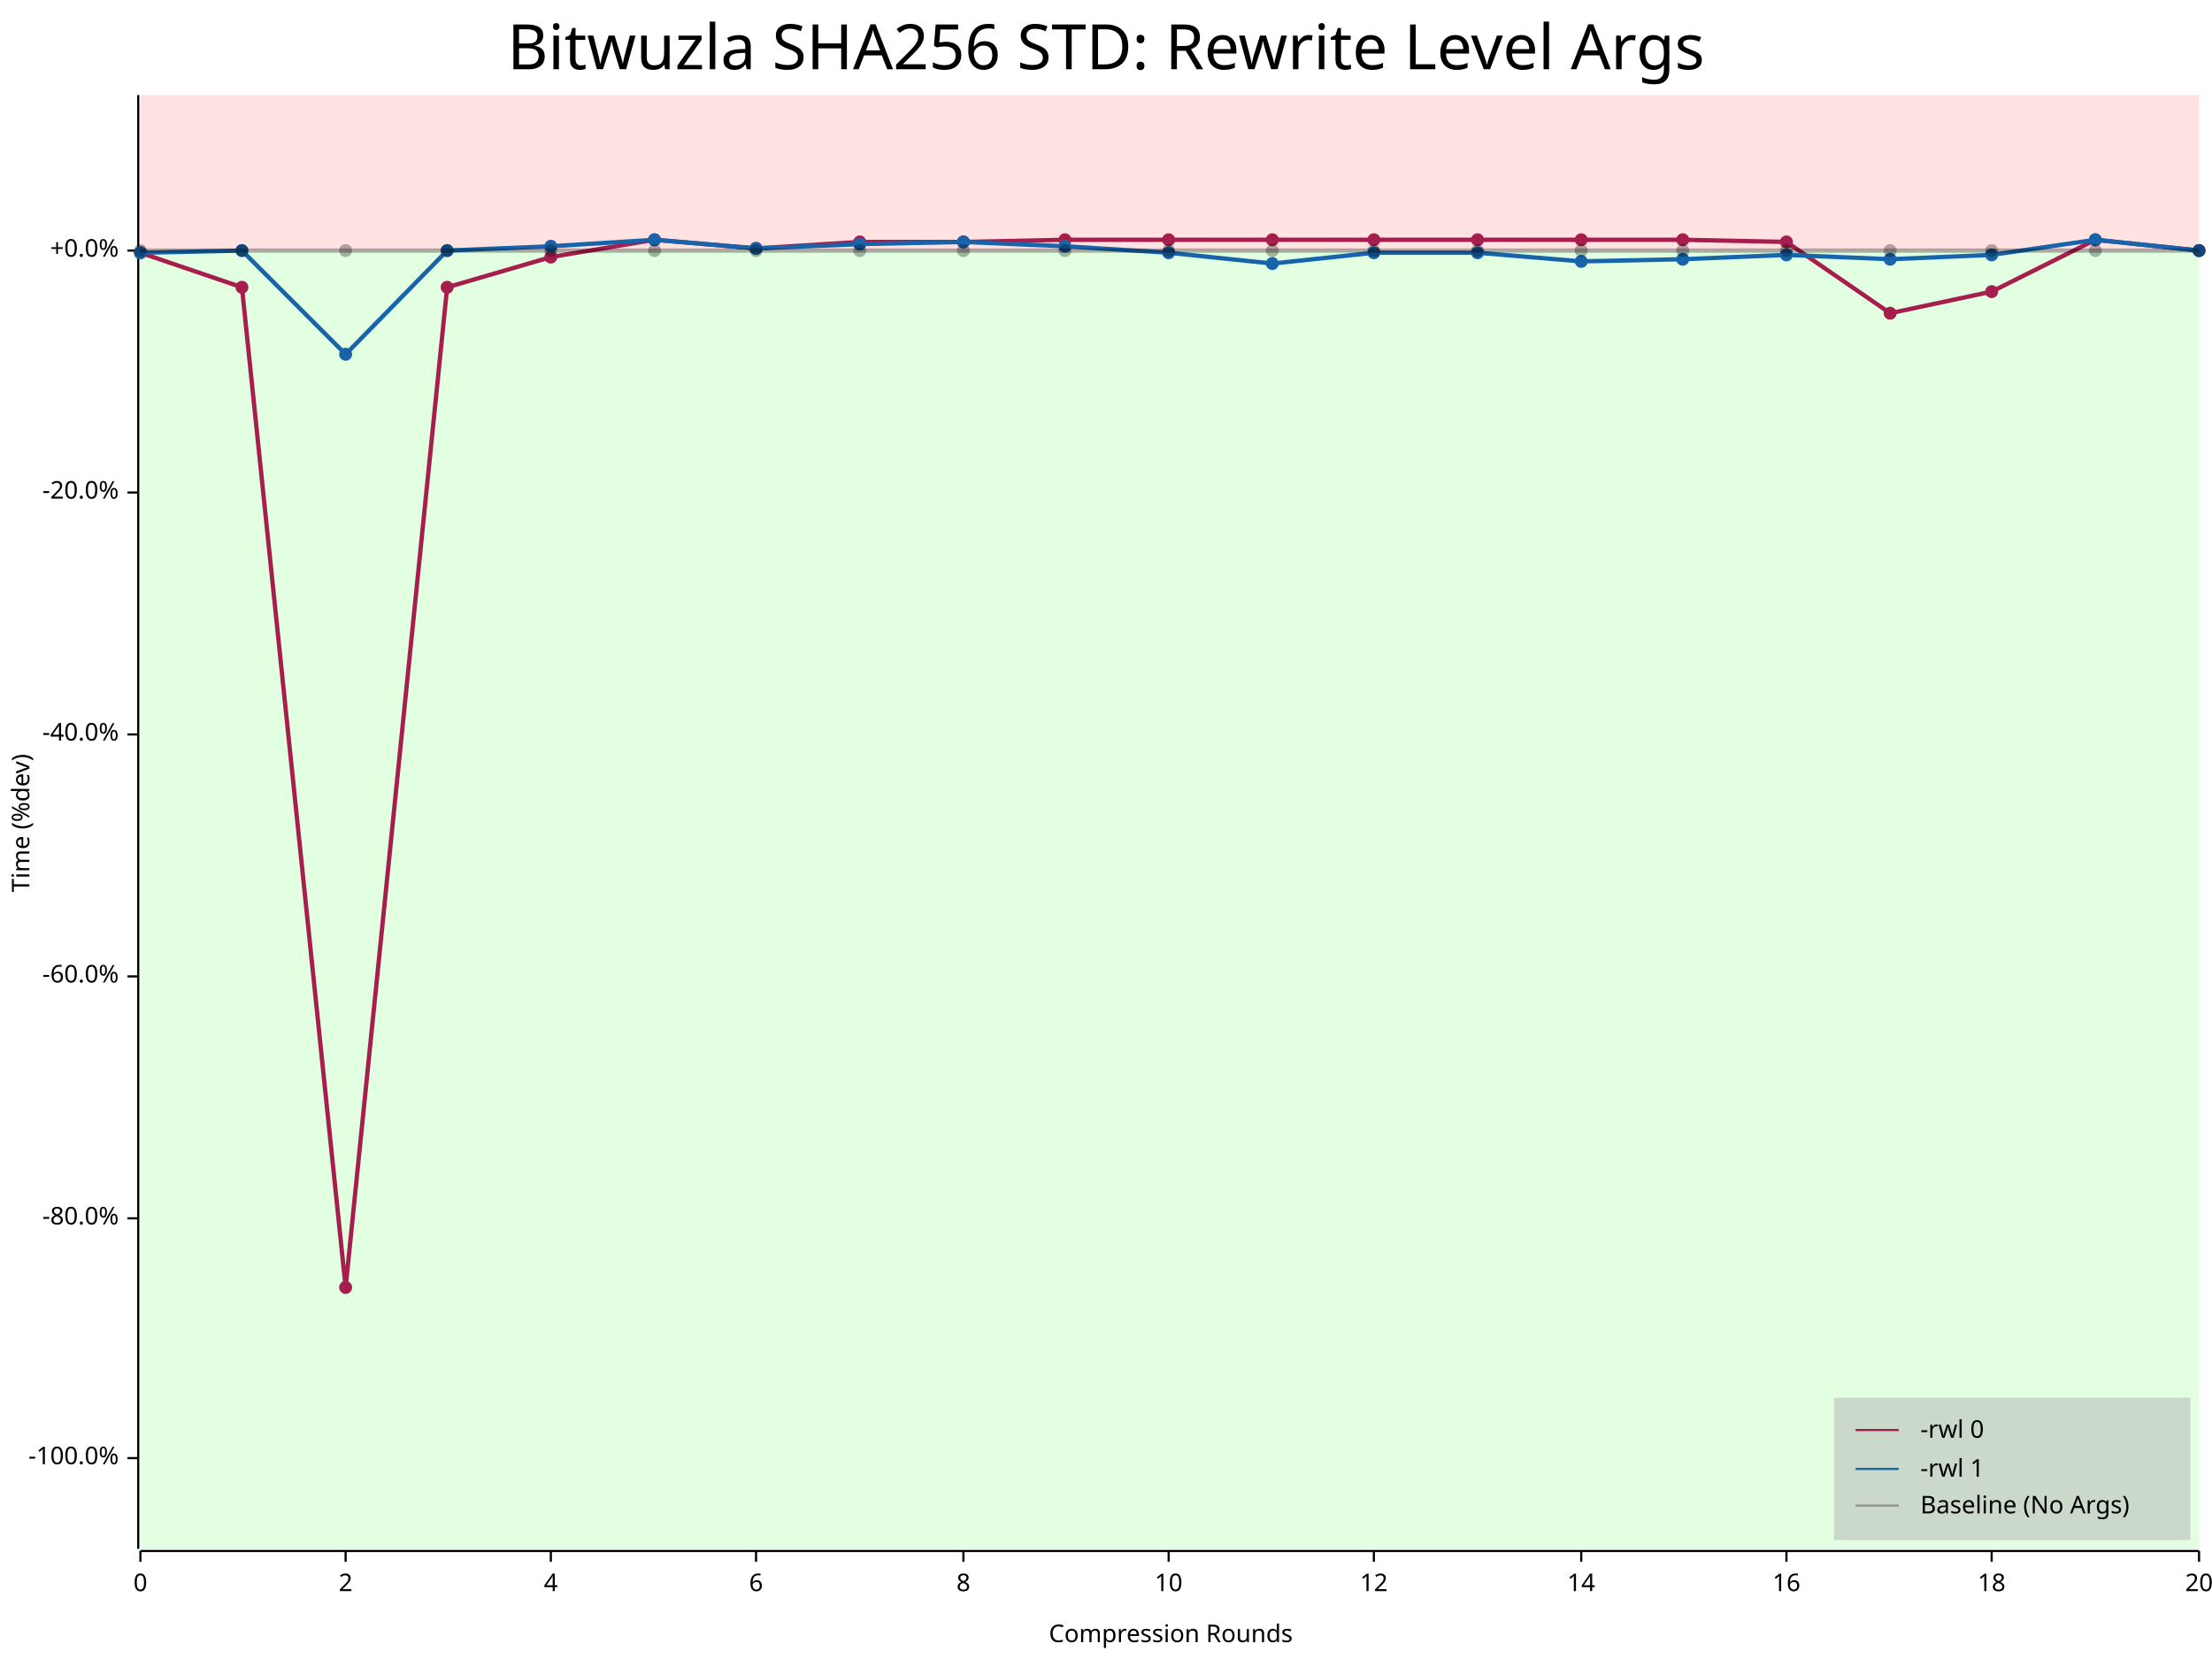
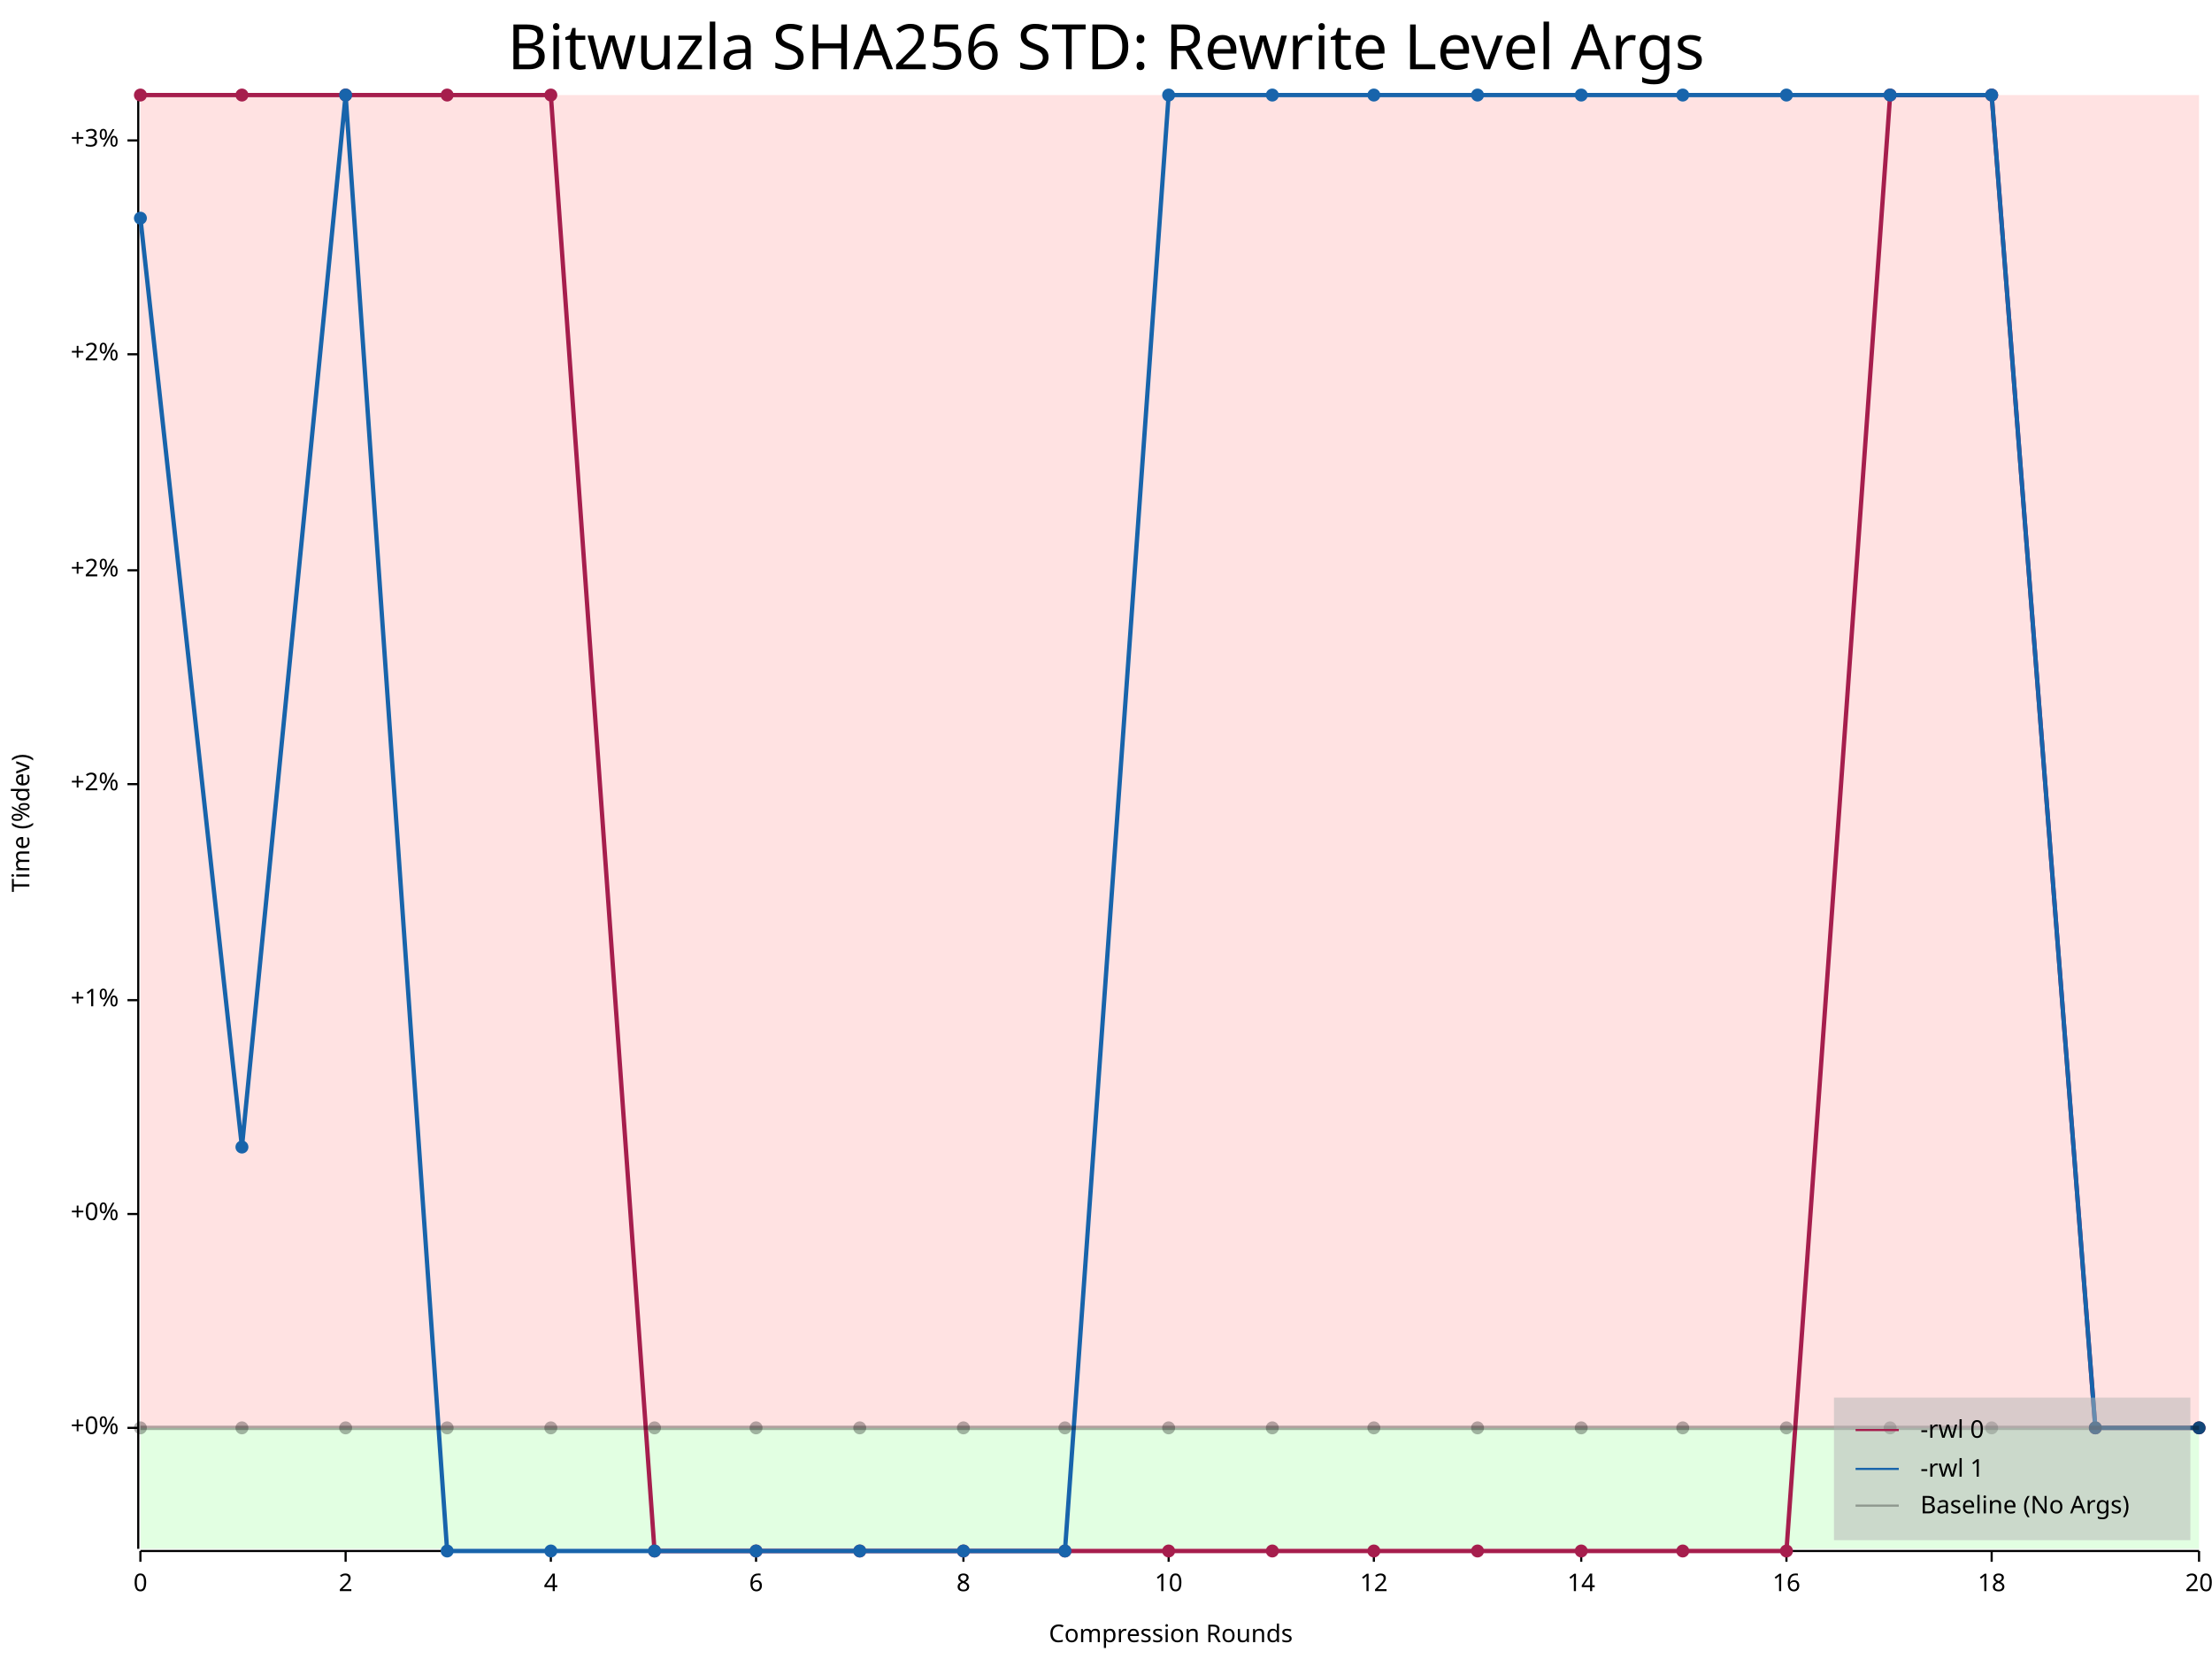
<svg xmlns="http://www.w3.org/2000/svg" width="1024" height="768" viewBox="0 0 1024 768">
  <rect x="0" y="0" width="1024" height="768" opacity="1" fill="#FFFFFF" stroke="none" />
  <text x="512" y="10" dy="0.76em" text-anchor="middle" font-family="noto sans" font-size="29.032" opacity="1" fill="#000000">
Bitwuzla SHA256 STD: Rewrite Level Args
</text>
-   <rect x="65" y="116" width="953" height="601" opacity="0.4" fill="#B6FFB6" stroke="none" />
-   <rect x="65" y="44" width="953" height="72" opacity="0.4" fill="#FFB6B6" stroke="none" />
+   <rect x="65" y="661" width="953" height="56" opacity="0.4" fill="#B6FFB6" stroke="none" />
+   <rect x="65" y="44" width="953" height="617" opacity="0.4" fill="#FFB6B6" stroke="none" />
  <text x="542" y="763" dy="-0.5ex" text-anchor="middle" font-family="noto sans" font-size="11.29" opacity="1" fill="#000000">
Compression Rounds
</text>
  <polyline fill="none" opacity="1" stroke="#000000" stroke-width="1" points="65,718 1018,718 " />
  <text x="65" y="728" dy="0.76em" text-anchor="middle" font-family="noto sans" font-size="11.29" opacity="1" fill="#000000">
0
</text>
  <polyline fill="none" opacity="1" stroke="#000000" stroke-width="1" points="65,718 65,723 " />
  <text x="160" y="728" dy="0.76em" text-anchor="middle" font-family="noto sans" font-size="11.29" opacity="1" fill="#000000">
2
</text>
  <polyline fill="none" opacity="1" stroke="#000000" stroke-width="1" points="160,718 160,723 " />
  <text x="255" y="728" dy="0.76em" text-anchor="middle" font-family="noto sans" font-size="11.29" opacity="1" fill="#000000">
4
</text>
  <polyline fill="none" opacity="1" stroke="#000000" stroke-width="1" points="255,718 255,723 " />
  <text x="350" y="728" dy="0.76em" text-anchor="middle" font-family="noto sans" font-size="11.29" opacity="1" fill="#000000">
6
</text>
  <polyline fill="none" opacity="1" stroke="#000000" stroke-width="1" points="350,718 350,723 " />
  <text x="446" y="728" dy="0.76em" text-anchor="middle" font-family="noto sans" font-size="11.29" opacity="1" fill="#000000">
8
</text>
  <polyline fill="none" opacity="1" stroke="#000000" stroke-width="1" points="446,718 446,723 " />
  <text x="541" y="728" dy="0.76em" text-anchor="middle" font-family="noto sans" font-size="11.29" opacity="1" fill="#000000">
10
</text>
  <polyline fill="none" opacity="1" stroke="#000000" stroke-width="1" points="541,718 541,723 " />
  <text x="636" y="728" dy="0.76em" text-anchor="middle" font-family="noto sans" font-size="11.29" opacity="1" fill="#000000">
12
</text>
  <polyline fill="none" opacity="1" stroke="#000000" stroke-width="1" points="636,718 636,723 " />
  <text x="732" y="728" dy="0.76em" text-anchor="middle" font-family="noto sans" font-size="11.29" opacity="1" fill="#000000">
14
</text>
  <polyline fill="none" opacity="1" stroke="#000000" stroke-width="1" points="732,718 732,723 " />
  <text x="827" y="728" dy="0.76em" text-anchor="middle" font-family="noto sans" font-size="11.29" opacity="1" fill="#000000">
16
</text>
  <polyline fill="none" opacity="1" stroke="#000000" stroke-width="1" points="827,718 827,723 " />
  <text x="922" y="728" dy="0.76em" text-anchor="middle" font-family="noto sans" font-size="11.29" opacity="1" fill="#000000">
18
</text>
  <polyline fill="none" opacity="1" stroke="#000000" stroke-width="1" points="922,718 922,723 " />
  <text x="1018" y="728" dy="0.76em" text-anchor="middle" font-family="noto sans" font-size="11.29" opacity="1" fill="#000000">
20
</text>
  <polyline fill="none" opacity="1" stroke="#000000" stroke-width="1" points="1018,718 1018,723 " />
  <text x="5" y="381" dy="0.76em" text-anchor="middle" font-family="noto sans" font-size="11.29" opacity="1" fill="#000000" transform="rotate(270, 5, 381)">
Time (%dev)
</text>
  <polyline fill="none" opacity="1" stroke="#000000" stroke-width="1" points="64,44 64,717 " />
-   <text x="55" y="675" dy="0.5ex" text-anchor="end" font-family="noto sans" font-size="11.29" opacity="1" fill="#000000">
- -100.0%
+   <text x="55" y="661" dy="0.5ex" text-anchor="end" font-family="noto sans" font-size="11.29" opacity="1" fill="#000000">
+ +0%
</text>
-   <polyline fill="none" opacity="1" stroke="#000000" stroke-width="1" points="59,675 64,675 " />
-   <text x="55" y="564" dy="0.5ex" text-anchor="end" font-family="noto sans" font-size="11.29" opacity="1" fill="#000000">
- -80.0%
+   <polyline fill="none" opacity="1" stroke="#000000" stroke-width="1" points="59,661 64,661 " />
+   <text x="55" y="562" dy="0.5ex" text-anchor="end" font-family="noto sans" font-size="11.29" opacity="1" fill="#000000">
+ +0%
</text>
-   <polyline fill="none" opacity="1" stroke="#000000" stroke-width="1" points="59,564 64,564 " />
-   <text x="55" y="452" dy="0.5ex" text-anchor="end" font-family="noto sans" font-size="11.29" opacity="1" fill="#000000">
- -60.0%
+   <polyline fill="none" opacity="1" stroke="#000000" stroke-width="1" points="59,562 64,562 " />
+   <text x="55" y="463" dy="0.5ex" text-anchor="end" font-family="noto sans" font-size="11.29" opacity="1" fill="#000000">
+ +1%
</text>
-   <polyline fill="none" opacity="1" stroke="#000000" stroke-width="1" points="59,452 64,452 " />
-   <text x="55" y="340" dy="0.5ex" text-anchor="end" font-family="noto sans" font-size="11.29" opacity="1" fill="#000000">
- -40.0%
+   <polyline fill="none" opacity="1" stroke="#000000" stroke-width="1" points="59,463 64,463 " />
+   <text x="55" y="363" dy="0.5ex" text-anchor="end" font-family="noto sans" font-size="11.29" opacity="1" fill="#000000">
+ +2%
</text>
-   <polyline fill="none" opacity="1" stroke="#000000" stroke-width="1" points="59,340 64,340 " />
-   <text x="55" y="228" dy="0.5ex" text-anchor="end" font-family="noto sans" font-size="11.29" opacity="1" fill="#000000">
- -20.0%
+   <polyline fill="none" opacity="1" stroke="#000000" stroke-width="1" points="59,363 64,363 " />
+   <text x="55" y="264" dy="0.5ex" text-anchor="end" font-family="noto sans" font-size="11.29" opacity="1" fill="#000000">
+ +2%
</text>
-   <polyline fill="none" opacity="1" stroke="#000000" stroke-width="1" points="59,228 64,228 " />
-   <text x="55" y="116" dy="0.5ex" text-anchor="end" font-family="noto sans" font-size="11.29" opacity="1" fill="#000000">
- +0.0%
+   <polyline fill="none" opacity="1" stroke="#000000" stroke-width="1" points="59,264 64,264 " />
+   <text x="55" y="164" dy="0.5ex" text-anchor="end" font-family="noto sans" font-size="11.29" opacity="1" fill="#000000">
+ +2%
</text>
-   <polyline fill="none" opacity="1" stroke="#000000" stroke-width="1" points="59,116 64,116 " />
-   <polyline fill="none" opacity="1" stroke="#A61E4D" stroke-width="2" points="65,117 112,133 160,596 207,133 255,119 303,111 350,115 398,112 446,112 493,111 541,111 589,111 636,111 684,111 732,111 779,111 827,112 875,145 922,135 970,111 1018,116 " />
-   <circle cx="65" cy="117" r="3" opacity="1" fill="#A61E4D" stroke="none" stroke-width="1" />
-   <circle cx="112" cy="133" r="3" opacity="1" fill="#A61E4D" stroke="none" stroke-width="1" />
-   <circle cx="160" cy="596" r="3" opacity="1" fill="#A61E4D" stroke="none" stroke-width="1" />
-   <circle cx="207" cy="133" r="3" opacity="1" fill="#A61E4D" stroke="none" stroke-width="1" />
-   <circle cx="255" cy="119" r="3" opacity="1" fill="#A61E4D" stroke="none" stroke-width="1" />
-   <circle cx="303" cy="111" r="3" opacity="1" fill="#A61E4D" stroke="none" stroke-width="1" />
-   <circle cx="350" cy="115" r="3" opacity="1" fill="#A61E4D" stroke="none" stroke-width="1" />
-   <circle cx="398" cy="112" r="3" opacity="1" fill="#A61E4D" stroke="none" stroke-width="1" />
-   <circle cx="446" cy="112" r="3" opacity="1" fill="#A61E4D" stroke="none" stroke-width="1" />
-   <circle cx="493" cy="111" r="3" opacity="1" fill="#A61E4D" stroke="none" stroke-width="1" />
-   <circle cx="541" cy="111" r="3" opacity="1" fill="#A61E4D" stroke="none" stroke-width="1" />
-   <circle cx="589" cy="111" r="3" opacity="1" fill="#A61E4D" stroke="none" stroke-width="1" />
-   <circle cx="636" cy="111" r="3" opacity="1" fill="#A61E4D" stroke="none" stroke-width="1" />
-   <circle cx="684" cy="111" r="3" opacity="1" fill="#A61E4D" stroke="none" stroke-width="1" />
-   <circle cx="732" cy="111" r="3" opacity="1" fill="#A61E4D" stroke="none" stroke-width="1" />
-   <circle cx="779" cy="111" r="3" opacity="1" fill="#A61E4D" stroke="none" stroke-width="1" />
-   <circle cx="827" cy="112" r="3" opacity="1" fill="#A61E4D" stroke="none" stroke-width="1" />
-   <circle cx="875" cy="145" r="3" opacity="1" fill="#A61E4D" stroke="none" stroke-width="1" />
-   <circle cx="922" cy="135" r="3" opacity="1" fill="#A61E4D" stroke="none" stroke-width="1" />
-   <circle cx="970" cy="111" r="3" opacity="1" fill="#A61E4D" stroke="none" stroke-width="1" />
-   <circle cx="1018" cy="116" r="3" opacity="1" fill="#A61E4D" stroke="none" stroke-width="1" />
-   <polyline fill="none" opacity="1" stroke="#1864AB" stroke-width="2" points="65,117 112,116 160,164 207,116 255,114 303,111 350,115 398,113 446,112 493,114 541,117 589,122 636,117 684,117 732,121 779,120 827,118 875,120 922,118 970,111 1018,116 " />
-   <circle cx="65" cy="117" r="3" opacity="1" fill="#1864AB" stroke="none" stroke-width="1" />
-   <circle cx="112" cy="116" r="3" opacity="1" fill="#1864AB" stroke="none" stroke-width="1" />
-   <circle cx="160" cy="164" r="3" opacity="1" fill="#1864AB" stroke="none" stroke-width="1" />
-   <circle cx="207" cy="116" r="3" opacity="1" fill="#1864AB" stroke="none" stroke-width="1" />
-   <circle cx="255" cy="114" r="3" opacity="1" fill="#1864AB" stroke="none" stroke-width="1" />
-   <circle cx="303" cy="111" r="3" opacity="1" fill="#1864AB" stroke="none" stroke-width="1" />
-   <circle cx="350" cy="115" r="3" opacity="1" fill="#1864AB" stroke="none" stroke-width="1" />
-   <circle cx="398" cy="113" r="3" opacity="1" fill="#1864AB" stroke="none" stroke-width="1" />
-   <circle cx="446" cy="112" r="3" opacity="1" fill="#1864AB" stroke="none" stroke-width="1" />
-   <circle cx="493" cy="114" r="3" opacity="1" fill="#1864AB" stroke="none" stroke-width="1" />
-   <circle cx="541" cy="117" r="3" opacity="1" fill="#1864AB" stroke="none" stroke-width="1" />
-   <circle cx="589" cy="122" r="3" opacity="1" fill="#1864AB" stroke="none" stroke-width="1" />
-   <circle cx="636" cy="117" r="3" opacity="1" fill="#1864AB" stroke="none" stroke-width="1" />
-   <circle cx="684" cy="117" r="3" opacity="1" fill="#1864AB" stroke="none" stroke-width="1" />
-   <circle cx="732" cy="121" r="3" opacity="1" fill="#1864AB" stroke="none" stroke-width="1" />
-   <circle cx="779" cy="120" r="3" opacity="1" fill="#1864AB" stroke="none" stroke-width="1" />
-   <circle cx="827" cy="118" r="3" opacity="1" fill="#1864AB" stroke="none" stroke-width="1" />
-   <circle cx="875" cy="120" r="3" opacity="1" fill="#1864AB" stroke="none" stroke-width="1" />
-   <circle cx="922" cy="118" r="3" opacity="1" fill="#1864AB" stroke="none" stroke-width="1" />
-   <circle cx="970" cy="111" r="3" opacity="1" fill="#1864AB" stroke="none" stroke-width="1" />
-   <circle cx="1018" cy="116" r="3" opacity="1" fill="#1864AB" stroke="none" stroke-width="1" />
-   <polyline fill="none" opacity="0.3" stroke="#000000" stroke-width="2" points="65,116 112,116 160,116 207,116 255,116 303,116 350,116 398,116 446,116 493,116 541,116 589,116 636,116 684,116 732,116 779,116 827,116 875,116 922,116 970,116 1018,116 " />
-   <circle cx="65" cy="116" r="3" opacity="0.3" fill="#000000" stroke="none" stroke-width="1" />
-   <circle cx="112" cy="116" r="3" opacity="0.3" fill="#000000" stroke="none" stroke-width="1" />
-   <circle cx="160" cy="116" r="3" opacity="0.3" fill="#000000" stroke="none" stroke-width="1" />
-   <circle cx="207" cy="116" r="3" opacity="0.3" fill="#000000" stroke="none" stroke-width="1" />
-   <circle cx="255" cy="116" r="3" opacity="0.3" fill="#000000" stroke="none" stroke-width="1" />
-   <circle cx="303" cy="116" r="3" opacity="0.3" fill="#000000" stroke="none" stroke-width="1" />
-   <circle cx="350" cy="116" r="3" opacity="0.3" fill="#000000" stroke="none" stroke-width="1" />
-   <circle cx="398" cy="116" r="3" opacity="0.3" fill="#000000" stroke="none" stroke-width="1" />
-   <circle cx="446" cy="116" r="3" opacity="0.3" fill="#000000" stroke="none" stroke-width="1" />
-   <circle cx="493" cy="116" r="3" opacity="0.3" fill="#000000" stroke="none" stroke-width="1" />
-   <circle cx="541" cy="116" r="3" opacity="0.3" fill="#000000" stroke="none" stroke-width="1" />
-   <circle cx="589" cy="116" r="3" opacity="0.3" fill="#000000" stroke="none" stroke-width="1" />
-   <circle cx="636" cy="116" r="3" opacity="0.3" fill="#000000" stroke="none" stroke-width="1" />
-   <circle cx="684" cy="116" r="3" opacity="0.3" fill="#000000" stroke="none" stroke-width="1" />
-   <circle cx="732" cy="116" r="3" opacity="0.3" fill="#000000" stroke="none" stroke-width="1" />
-   <circle cx="779" cy="116" r="3" opacity="0.3" fill="#000000" stroke="none" stroke-width="1" />
-   <circle cx="827" cy="116" r="3" opacity="0.3" fill="#000000" stroke="none" stroke-width="1" />
-   <circle cx="875" cy="116" r="3" opacity="0.3" fill="#000000" stroke="none" stroke-width="1" />
-   <circle cx="922" cy="116" r="3" opacity="0.3" fill="#000000" stroke="none" stroke-width="1" />
-   <circle cx="970" cy="116" r="3" opacity="0.3" fill="#000000" stroke="none" stroke-width="1" />
-   <circle cx="1018" cy="116" r="3" opacity="0.3" fill="#000000" stroke="none" stroke-width="1" />
+   <polyline fill="none" opacity="1" stroke="#000000" stroke-width="1" points="59,164 64,164 " />
+   <text x="55" y="65" dy="0.5ex" text-anchor="end" font-family="noto sans" font-size="11.29" opacity="1" fill="#000000">
+ +3%
+ </text>
+   <polyline fill="none" opacity="1" stroke="#000000" stroke-width="1" points="59,65 64,65 " />
+   <polyline fill="none" opacity="1" stroke="#A61E4D" stroke-width="2" points="65,44 112,44 160,44 207,44 255,44 303,718 350,718 398,718 446,718 493,718 541,718 589,718 636,718 684,718 732,718 779,718 827,718 875,44 922,44 970,661 1018,661 " />
+   <circle cx="65" cy="44" r="3" opacity="1" fill="#A61E4D" stroke="none" stroke-width="1" />
+   <circle cx="112" cy="44" r="3" opacity="1" fill="#A61E4D" stroke="none" stroke-width="1" />
+   <circle cx="160" cy="44" r="3" opacity="1" fill="#A61E4D" stroke="none" stroke-width="1" />
+   <circle cx="207" cy="44" r="3" opacity="1" fill="#A61E4D" stroke="none" stroke-width="1" />
+   <circle cx="255" cy="44" r="3" opacity="1" fill="#A61E4D" stroke="none" stroke-width="1" />
+   <circle cx="303" cy="718" r="3" opacity="1" fill="#A61E4D" stroke="none" stroke-width="1" />
+   <circle cx="350" cy="718" r="3" opacity="1" fill="#A61E4D" stroke="none" stroke-width="1" />
+   <circle cx="398" cy="718" r="3" opacity="1" fill="#A61E4D" stroke="none" stroke-width="1" />
+   <circle cx="446" cy="718" r="3" opacity="1" fill="#A61E4D" stroke="none" stroke-width="1" />
+   <circle cx="493" cy="718" r="3" opacity="1" fill="#A61E4D" stroke="none" stroke-width="1" />
+   <circle cx="541" cy="718" r="3" opacity="1" fill="#A61E4D" stroke="none" stroke-width="1" />
+   <circle cx="589" cy="718" r="3" opacity="1" fill="#A61E4D" stroke="none" stroke-width="1" />
+   <circle cx="636" cy="718" r="3" opacity="1" fill="#A61E4D" stroke="none" stroke-width="1" />
+   <circle cx="684" cy="718" r="3" opacity="1" fill="#A61E4D" stroke="none" stroke-width="1" />
+   <circle cx="732" cy="718" r="3" opacity="1" fill="#A61E4D" stroke="none" stroke-width="1" />
+   <circle cx="779" cy="718" r="3" opacity="1" fill="#A61E4D" stroke="none" stroke-width="1" />
+   <circle cx="827" cy="718" r="3" opacity="1" fill="#A61E4D" stroke="none" stroke-width="1" />
+   <circle cx="875" cy="44" r="3" opacity="1" fill="#A61E4D" stroke="none" stroke-width="1" />
+   <circle cx="922" cy="44" r="3" opacity="1" fill="#A61E4D" stroke="none" stroke-width="1" />
+   <circle cx="970" cy="661" r="3" opacity="1" fill="#A61E4D" stroke="none" stroke-width="1" />
+   <circle cx="1018" cy="661" r="3" opacity="1" fill="#A61E4D" stroke="none" stroke-width="1" />
+   <polyline fill="none" opacity="1" stroke="#1864AB" stroke-width="2" points="65,101 112,531 160,44 207,718 255,718 303,718 350,718 398,718 446,718 493,718 541,44 589,44 636,44 684,44 732,44 779,44 827,44 875,44 922,44 970,661 1018,661 " />
+   <circle cx="65" cy="101" r="3" opacity="1" fill="#1864AB" stroke="none" stroke-width="1" />
+   <circle cx="112" cy="531" r="3" opacity="1" fill="#1864AB" stroke="none" stroke-width="1" />
+   <circle cx="160" cy="44" r="3" opacity="1" fill="#1864AB" stroke="none" stroke-width="1" />
+   <circle cx="207" cy="718" r="3" opacity="1" fill="#1864AB" stroke="none" stroke-width="1" />
+   <circle cx="255" cy="718" r="3" opacity="1" fill="#1864AB" stroke="none" stroke-width="1" />
+   <circle cx="303" cy="718" r="3" opacity="1" fill="#1864AB" stroke="none" stroke-width="1" />
+   <circle cx="350" cy="718" r="3" opacity="1" fill="#1864AB" stroke="none" stroke-width="1" />
+   <circle cx="398" cy="718" r="3" opacity="1" fill="#1864AB" stroke="none" stroke-width="1" />
+   <circle cx="446" cy="718" r="3" opacity="1" fill="#1864AB" stroke="none" stroke-width="1" />
+   <circle cx="493" cy="718" r="3" opacity="1" fill="#1864AB" stroke="none" stroke-width="1" />
+   <circle cx="541" cy="44" r="3" opacity="1" fill="#1864AB" stroke="none" stroke-width="1" />
+   <circle cx="589" cy="44" r="3" opacity="1" fill="#1864AB" stroke="none" stroke-width="1" />
+   <circle cx="636" cy="44" r="3" opacity="1" fill="#1864AB" stroke="none" stroke-width="1" />
+   <circle cx="684" cy="44" r="3" opacity="1" fill="#1864AB" stroke="none" stroke-width="1" />
+   <circle cx="732" cy="44" r="3" opacity="1" fill="#1864AB" stroke="none" stroke-width="1" />
+   <circle cx="779" cy="44" r="3" opacity="1" fill="#1864AB" stroke="none" stroke-width="1" />
+   <circle cx="827" cy="44" r="3" opacity="1" fill="#1864AB" stroke="none" stroke-width="1" />
+   <circle cx="875" cy="44" r="3" opacity="1" fill="#1864AB" stroke="none" stroke-width="1" />
+   <circle cx="922" cy="44" r="3" opacity="1" fill="#1864AB" stroke="none" stroke-width="1" />
+   <circle cx="970" cy="661" r="3" opacity="1" fill="#1864AB" stroke="none" stroke-width="1" />
+   <circle cx="1018" cy="661" r="3" opacity="1" fill="#1864AB" stroke="none" stroke-width="1" />
+   <polyline fill="none" opacity="0.3" stroke="#000000" stroke-width="2" points="65,661 112,661 160,661 207,661 255,661 303,661 350,661 398,661 446,661 493,661 541,661 589,661 636,661 684,661 732,661 779,661 827,661 875,661 922,661 970,661 1018,661 " />
+   <circle cx="65" cy="661" r="3" opacity="0.3" fill="#000000" stroke="none" stroke-width="1" />
+   <circle cx="112" cy="661" r="3" opacity="0.3" fill="#000000" stroke="none" stroke-width="1" />
+   <circle cx="160" cy="661" r="3" opacity="0.3" fill="#000000" stroke="none" stroke-width="1" />
+   <circle cx="207" cy="661" r="3" opacity="0.3" fill="#000000" stroke="none" stroke-width="1" />
+   <circle cx="255" cy="661" r="3" opacity="0.3" fill="#000000" stroke="none" stroke-width="1" />
+   <circle cx="303" cy="661" r="3" opacity="0.3" fill="#000000" stroke="none" stroke-width="1" />
+   <circle cx="350" cy="661" r="3" opacity="0.3" fill="#000000" stroke="none" stroke-width="1" />
+   <circle cx="398" cy="661" r="3" opacity="0.3" fill="#000000" stroke="none" stroke-width="1" />
+   <circle cx="446" cy="661" r="3" opacity="0.3" fill="#000000" stroke="none" stroke-width="1" />
+   <circle cx="493" cy="661" r="3" opacity="0.3" fill="#000000" stroke="none" stroke-width="1" />
+   <circle cx="541" cy="661" r="3" opacity="0.3" fill="#000000" stroke="none" stroke-width="1" />
+   <circle cx="589" cy="661" r="3" opacity="0.3" fill="#000000" stroke="none" stroke-width="1" />
+   <circle cx="636" cy="661" r="3" opacity="0.3" fill="#000000" stroke="none" stroke-width="1" />
+   <circle cx="684" cy="661" r="3" opacity="0.3" fill="#000000" stroke="none" stroke-width="1" />
+   <circle cx="732" cy="661" r="3" opacity="0.3" fill="#000000" stroke="none" stroke-width="1" />
+   <circle cx="779" cy="661" r="3" opacity="0.3" fill="#000000" stroke="none" stroke-width="1" />
+   <circle cx="827" cy="661" r="3" opacity="0.3" fill="#000000" stroke="none" stroke-width="1" />
+   <circle cx="875" cy="661" r="3" opacity="0.3" fill="#000000" stroke="none" stroke-width="1" />
+   <circle cx="922" cy="661" r="3" opacity="0.3" fill="#000000" stroke="none" stroke-width="1" />
+   <circle cx="970" cy="661" r="3" opacity="0.3" fill="#000000" stroke="none" stroke-width="1" />
+   <circle cx="1018" cy="661" r="3" opacity="0.3" fill="#000000" stroke="none" stroke-width="1" />
  <rect x="849" y="647" width="165" height="66" opacity="0.5" fill="#B4B4B4" stroke="none" />
  <text x="889" y="657" dy="0.76em" text-anchor="start" font-family="noto sans" font-size="11.29" opacity="1" fill="#000000">
-rwl 0
</text>
  <text x="889" y="675" dy="0.76em" text-anchor="start" font-family="noto sans" font-size="11.29" opacity="1" fill="#000000">
-rwl 1
</text>
  <text x="889" y="692" dy="0.76em" text-anchor="start" font-family="noto sans" font-size="11.29" opacity="1" fill="#000000">
Baseline (No Args)
</text>
  <polyline fill="none" opacity="1" stroke="#A61E4D" stroke-width="1" points="859,662 879,662 " />
  <polyline fill="none" opacity="1" stroke="#1864AB" stroke-width="1" points="859,680 879,680 " />
  <polyline fill="none" opacity="0.3" stroke="#000000" stroke-width="1" points="859,697 879,697 " />
</svg>
